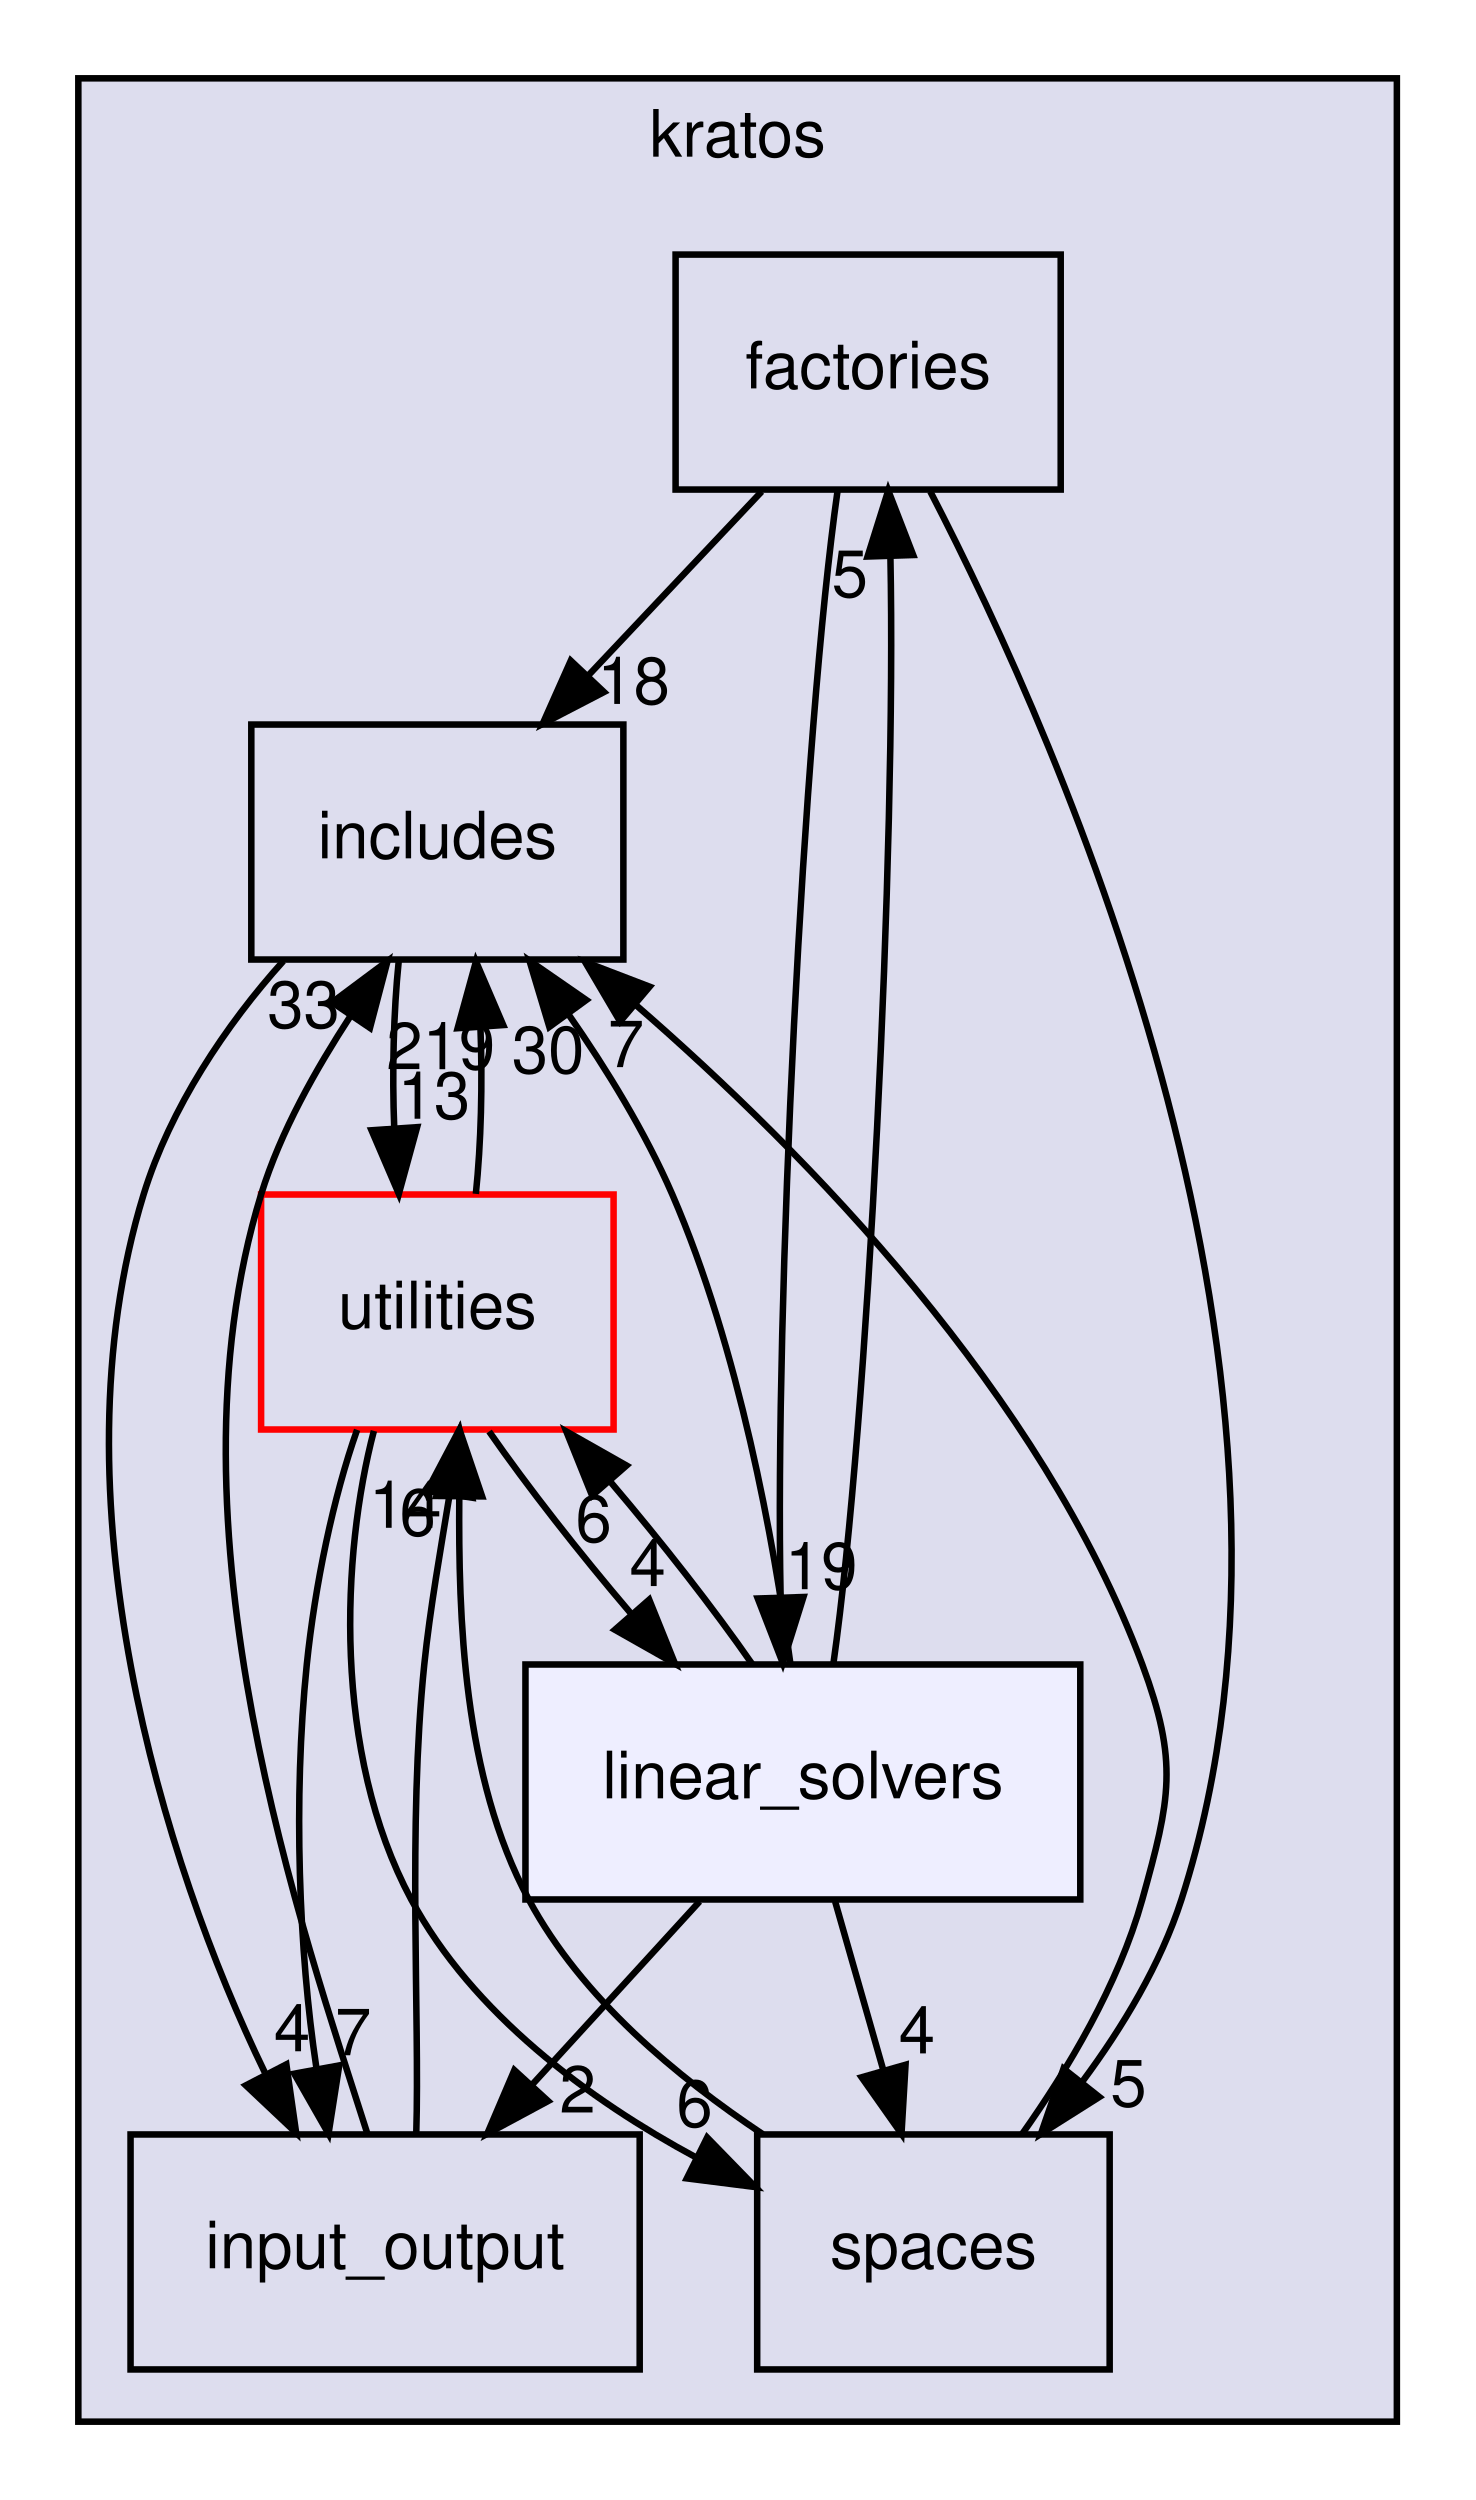
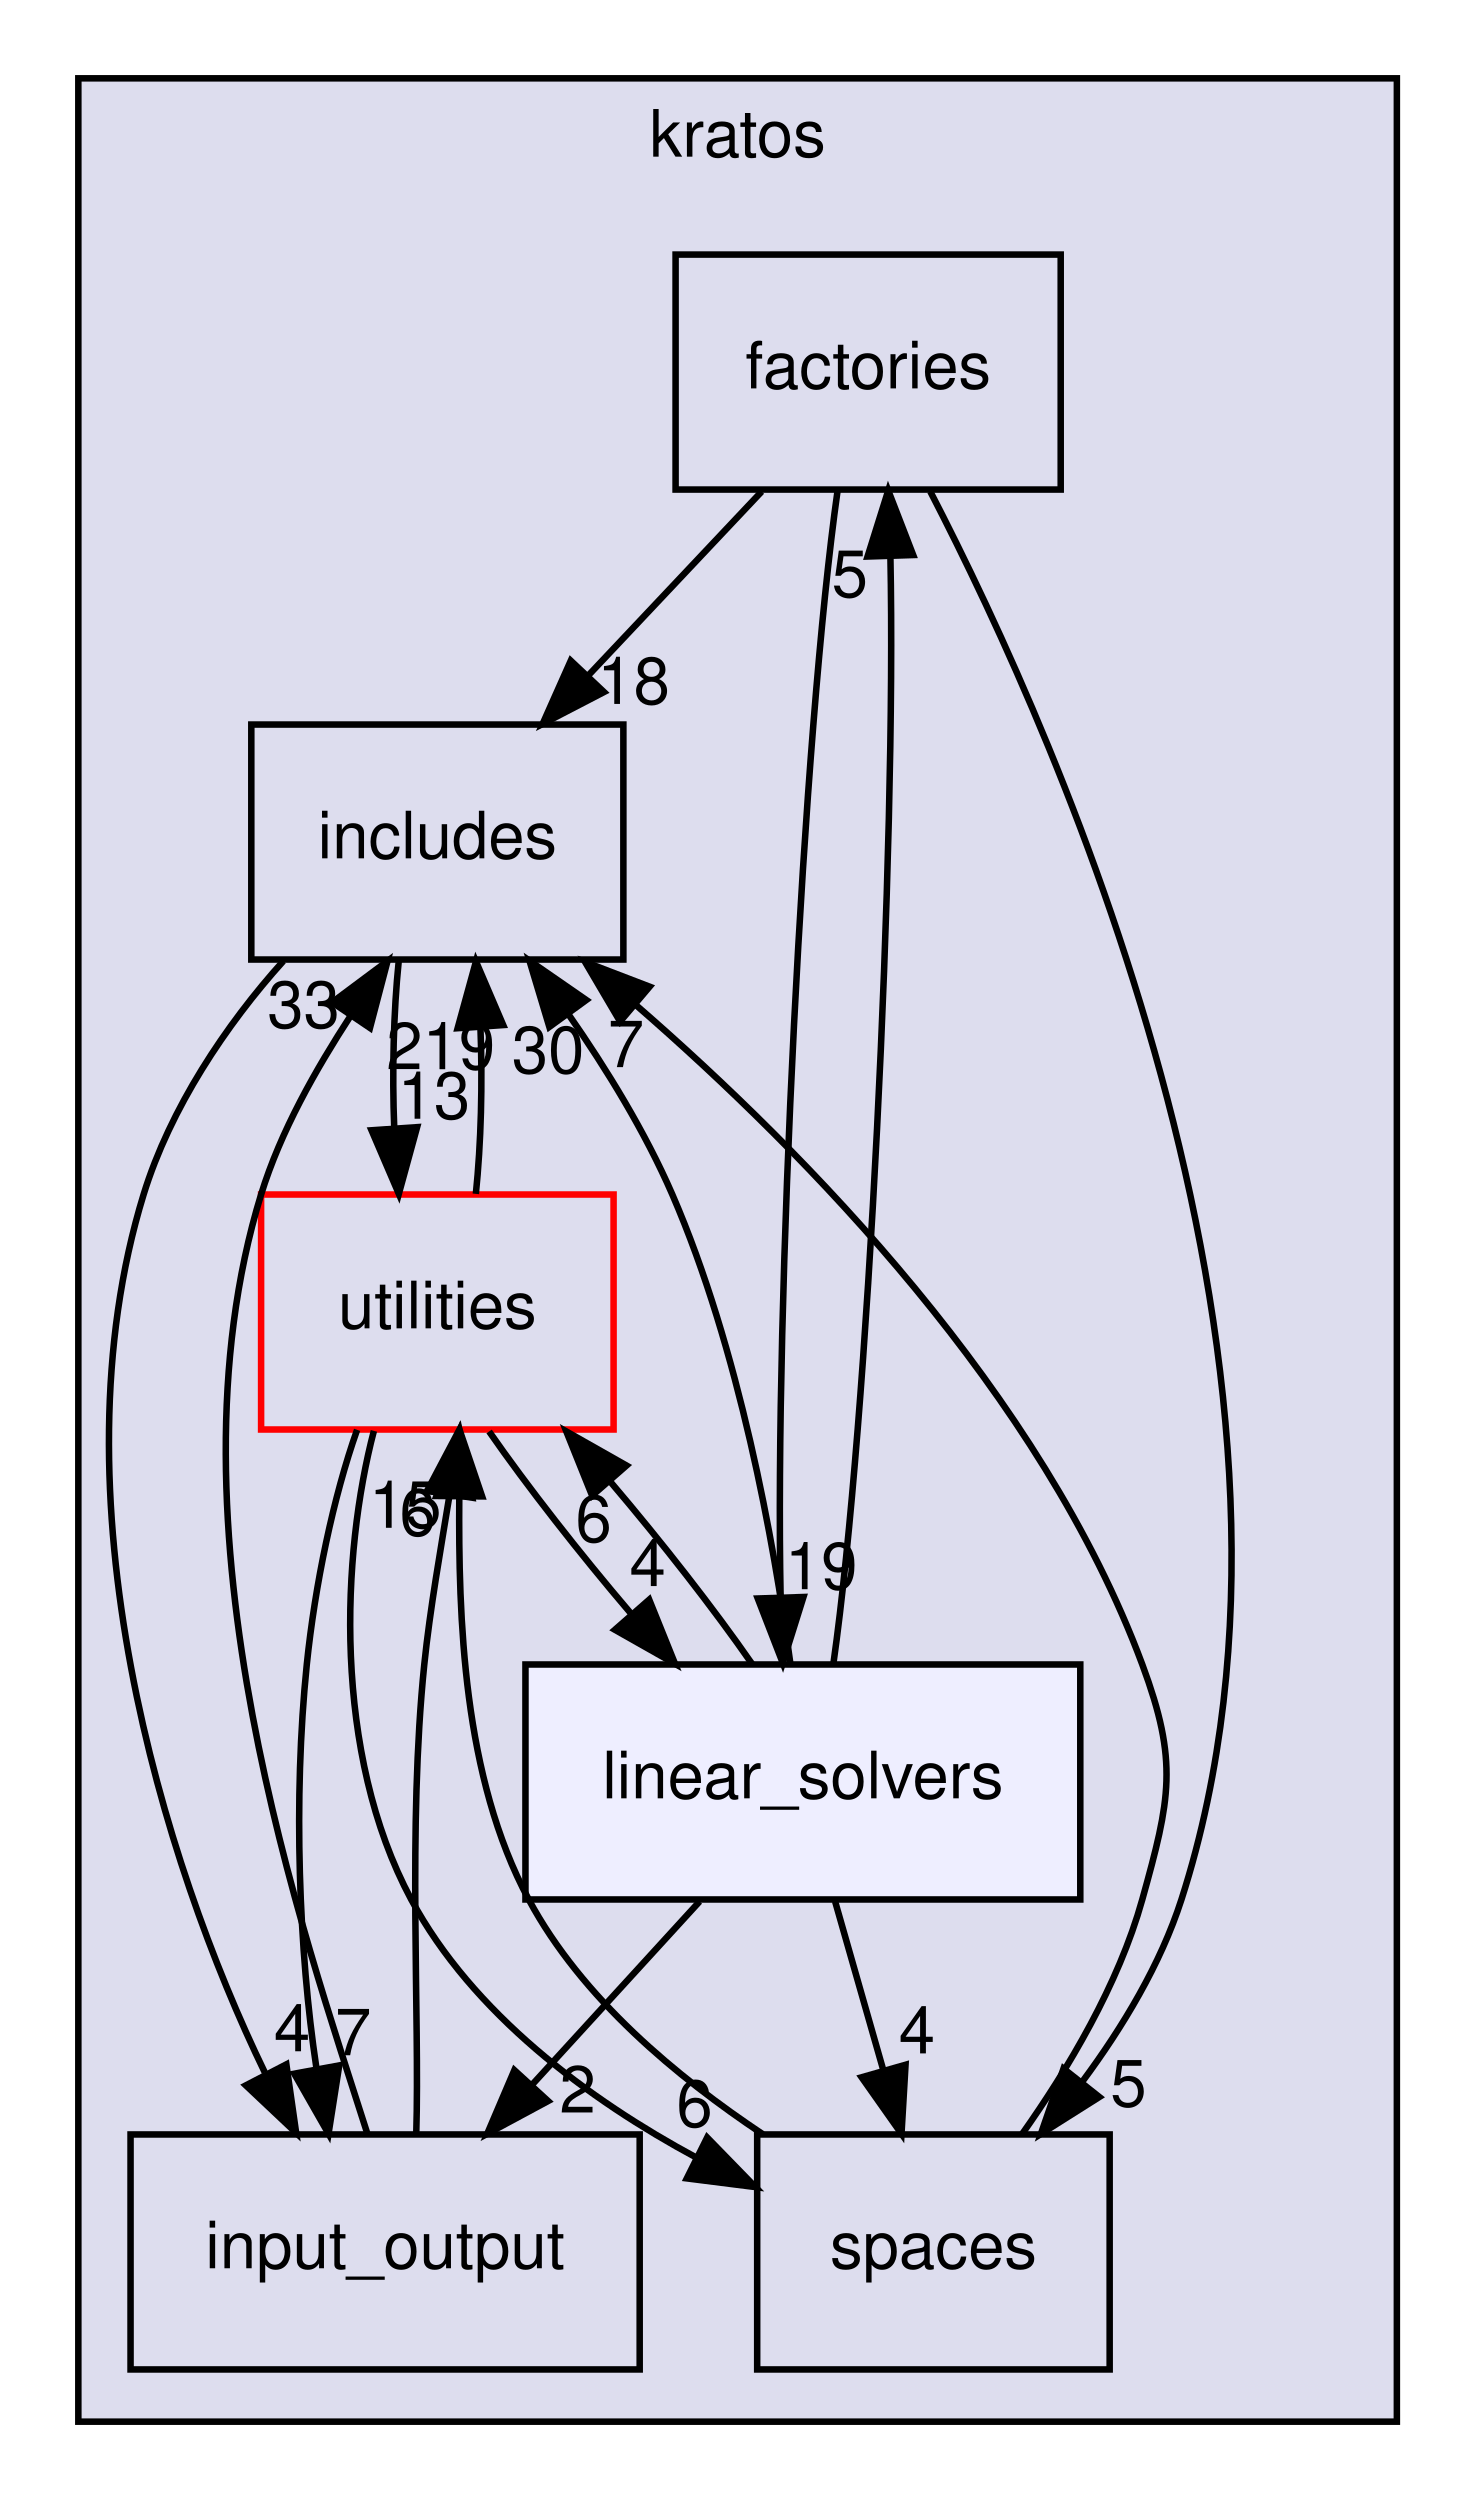
<svg xmlns="http://www.w3.org/2000/svg" xmlns:xlink="http://www.w3.org/1999/xlink" width="226pt" height="383pt" viewBox="0.00 0.00 226.00 383.00">
  <g id="graph0" class="graph" transform="scale(1 1) rotate(0) translate(4 379)">
    <g id="clust1" class="cluster">
      <g id="a_clust1">
        <a xlink:href="dir_8fc3e8efef0bfca4a113d719cbd52afb.html" target="_top" xlink:title="kratos">
          <polygon fill="#ddddee" stroke="black" points="8,-8 8,-367 210,-367 210,-8 8,-8" />
          <text text-anchor="middle" x="109" y="-355" font-family="Helvetica,sans-Serif" font-size="10.00">kratos</text>
        </a>
      </g>
    </g>
    <g id="node1" class="node">
      <g id="a_node1">
        <a xlink:href="dir_4bf86485d60c2e09cb36d324d749dc60.html" target="_top" xlink:title="factories">
          <polygon fill="none" stroke="black" points="158.5,-340 99.5,-340 99.5,-304 158.5,-304 158.5,-340" />
          <text text-anchor="middle" x="129" y="-319.5" font-family="Helvetica,sans-Serif" font-size="10.00">factories</text>
        </a>
      </g>
    </g>
    <g id="node2" class="node">
      <g id="a_node2">
        <a xlink:href="dir_6da2b5da699b6e8099c18b866a052d71.html" target="_top" xlink:title="includes">
          <polygon fill="none" stroke="black" points="91.5,-268 34.5,-268 34.5,-232 91.5,-232 91.5,-268" />
          <text text-anchor="middle" x="63" y="-247.5" font-family="Helvetica,sans-Serif" font-size="10.00">includes</text>
        </a>
      </g>
    </g>
    <g id="edge7" class="edge">
      <path fill="none" stroke="black" d="M112.69,-303.7C104.69,-295.22 94.93,-284.86 86.18,-275.58" />
      <polygon fill="black" stroke="black" points="88.53,-272.98 79.13,-268.1 83.44,-277.78 88.53,-272.98" />
      <g id="a_edge7-headlabel">
        <a xlink:href="dir_000719_000722.html" target="_top" xlink:title="18">
          <text text-anchor="middle" x="93.07" y="-271.15" font-family="Helvetica,sans-Serif" font-size="10.00">18</text>
        </a>
      </g>
    </g>
    <g id="node5" class="node">
      <g id="a_node5">
        <a xlink:href="dir_bd2ce17ba33a86142a4fe49271950777.html" target="_top" xlink:title="spaces">
          <polygon fill="none" stroke="black" points="166,-52 112,-52 112,-16 166,-16 166,-52" />
          <text text-anchor="middle" x="139" y="-31.5" font-family="Helvetica,sans-Serif" font-size="10.00">spaces</text>
        </a>
      </g>
    </g>
    <g id="edge8" class="edge">
      <path fill="none" stroke="black" d="M138.51,-303.72C158.76,-264.62 202.28,-166.64 177,-88 173.81,-78.08 168,-68.44 161.87,-60.17" />
      <polygon fill="black" stroke="black" points="164.42,-57.74 155.46,-52.08 158.93,-62.09 164.42,-57.74" />
      <g id="a_edge8-headlabel">
        <a xlink:href="dir_000719_000763.html" target="_top" xlink:title="5">
          <text text-anchor="middle" x="168.88" y="-56.3" font-family="Helvetica,sans-Serif" font-size="10.00">5</text>
        </a>
      </g>
    </g>
    <g id="node6" class="node">
      <g id="a_node6">
        <a xlink:href="dir_0f2a41a65b424fb18d66414e7dff174e.html" target="_top" xlink:title="linear_solvers">
          <polygon fill="#eeeeff" stroke="black" points="161.5,-124 76.5,-124 76.5,-88 161.5,-88 161.5,-124" />
          <text text-anchor="middle" x="119" y="-103.5" font-family="Helvetica,sans-Serif" font-size="10.00">linear_solvers</text>
        </a>
      </g>
    </g>
    <g id="edge6" class="edge">
      <path fill="none" stroke="black" d="M124.32,-303.85C119.06,-266.83 114.69,-179.18 115.59,-134.39" />
      <polygon fill="black" stroke="black" points="119.09,-134.34 115.92,-124.23 112.09,-134.11 119.09,-134.34" />
      <g id="a_edge6-headlabel">
        <a xlink:href="dir_000719_000726.html" target="_top" xlink:title="19">
          <text text-anchor="middle" x="121.81" y="-135.53" font-family="Helvetica,sans-Serif" font-size="10.00">19</text>
        </a>
      </g>
    </g>
    <g id="node3" class="node">
      <g id="a_node3">
        <a xlink:href="dir_70f98bb657cca0a872199855cac08757.html" target="_top" xlink:title="utilities">
          <polygon fill="none" stroke="red" points="90,-196 36,-196 36,-160 90,-160 90,-196" />
          <text text-anchor="middle" x="63" y="-175.5" font-family="Helvetica,sans-Serif" font-size="10.00">utilities</text>
        </a>
      </g>
    </g>
    <g id="edge15" class="edge">
      <path fill="none" stroke="black" d="M57.08,-231.7C56.29,-223.98 56.06,-214.71 56.4,-206.11" />
      <polygon fill="black" stroke="black" points="59.9,-206.32 57.1,-196.1 52.92,-205.84 59.9,-206.32" />
      <g id="a_edge15-headlabel">
        <a xlink:href="dir_000722_000723.html" target="_top" xlink:title="13">
          <text text-anchor="middle" x="62.48" y="-207.61" font-family="Helvetica,sans-Serif" font-size="10.00">13</text>
        </a>
      </g>
    </g>
    <g id="node4" class="node">
      <g id="a_node4">
        <a xlink:href="dir_a8ba84f8eb43664bd905ad17f89003d4.html" target="_top" xlink:title="input_output">
          <polygon fill="none" stroke="black" points="94,-52 16,-52 16,-16 94,-16 94,-52" />
          <text text-anchor="middle" x="55" y="-31.5" font-family="Helvetica,sans-Serif" font-size="10.00">input_output</text>
        </a>
      </g>
    </g>
    <g id="edge16" class="edge">
      <path fill="none" stroke="black" d="M39.41,-231.77C30.63,-222.03 22.05,-209.18 18,-196 3.79,-149.8 20.9,-93.78 36.58,-61.48" />
      <polygon fill="black" stroke="black" points="39.87,-62.74 41.37,-52.25 33.66,-59.52 39.87,-62.74" />
      <g id="a_edge16-headlabel">
        <a xlink:href="dir_000722_000724.html" target="_top" xlink:title="4">
          <text text-anchor="middle" x="40.74" y="-64.74" font-family="Helvetica,sans-Serif" font-size="10.00">4</text>
        </a>
      </g>
    </g>
    <g id="edge10" class="edge">
      <path fill="none" stroke="black" d="M68.9,-196.1C69.7,-203.79 69.94,-213.05 69.6,-221.67" />
      <polygon fill="black" stroke="black" points="66.11,-221.48 68.92,-231.7 73.09,-221.96 66.11,-221.48" />
      <g id="a_edge10-headlabel">
        <a xlink:href="dir_000723_000722.html" target="_top" xlink:title="219">
          <text text-anchor="middle" x="63.52" y="-215.2" font-family="Helvetica,sans-Serif" font-size="10.00">219</text>
        </a>
      </g>
    </g>
    <g id="edge11" class="edge">
      <path fill="none" stroke="black" d="M50.71,-159.95C47.06,-149.63 44.25,-136.15 43,-124 40.88,-103.37 41.81,-79.92 44.46,-62.27" />
      <polygon fill="black" stroke="black" points="47.97,-62.58 46.33,-52.11 41.08,-61.31 47.97,-62.58" />
      <g id="a_edge11-headlabel">
        <a xlink:href="dir_000723_000724.html" target="_top" xlink:title="7">
          <text text-anchor="middle" x="50.11" y="-64.13" font-family="Helvetica,sans-Serif" font-size="10.00">7</text>
        </a>
      </g>
    </g>
    <g id="edge12" class="edge">
      <path fill="none" stroke="black" d="M53.28,-159.79C48.33,-140.97 46.92,-110.5 59,-88 68.33,-70.62 86.13,-57.35 102.71,-48.44" />
      <polygon fill="black" stroke="black" points="104.34,-51.53 111.73,-43.94 101.22,-45.27 104.34,-51.53" />
      <g id="a_edge12-headlabel">
        <a xlink:href="dir_000723_000763.html" target="_top" xlink:title="6">
          <text text-anchor="middle" x="102.4" y="-53.18" font-family="Helvetica,sans-Serif" font-size="10.00">6</text>
        </a>
      </g>
    </g>
    <g id="edge9" class="edge">
      <path fill="none" stroke="black" d="M70.93,-159.7C76.77,-151.3 84.77,-141.07 92.62,-131.86" />
      <polygon fill="black" stroke="black" points="95.46,-133.93 99.42,-124.1 90.2,-129.32 95.46,-133.93" />
      <g id="a_edge9-headlabel">
        <a xlink:href="dir_000723_000726.html" target="_top" xlink:title="4">
          <text text-anchor="middle" x="95.22" y="-136.01" font-family="Helvetica,sans-Serif" font-size="10.00">4</text>
        </a>
      </g>
    </g>
    <g id="edge17" class="edge">
      <path fill="none" stroke="black" d="M52.24,-52.25C42.77,-82.09 20.32,-145.02 36,-196 38.98,-205.68 44.39,-215.18 49.73,-223.4" />
      <polygon fill="black" stroke="black" points="46.88,-225.44 55.37,-231.77 52.68,-221.52 46.88,-225.44" />
      <g id="a_edge17-headlabel">
        <a xlink:href="dir_000724_000722.html" target="_top" xlink:title="33">
          <text text-anchor="middle" x="42.51" y="-221.54" font-family="Helvetica,sans-Serif" font-size="10.00">33</text>
        </a>
      </g>
    </g>
    <g id="edge18" class="edge">
      <path fill="none" stroke="black" d="M59.77,-52.11C60.32,-70.06 58.44,-99.09 61,-124 61.88,-132.54 63.53,-141.74 64.88,-150.04" />
      <polygon fill="black" stroke="black" points="61.42,-150.58 66.36,-159.95 68.35,-149.55 61.42,-150.58" />
      <g id="a_edge18-headlabel">
-         <a xlink:href="dir_000724_000723.html" target="_top" xlink:title="14">
-           <text text-anchor="middle" x="58.09" y="-144.94" font-family="Helvetica,sans-Serif" font-size="10.00">14</text>
+         <a xlink:href="dir_000724_000723.html" target="_top" xlink:title="15">
+           <text text-anchor="middle" x="58.09" y="-144.94" font-family="Helvetica,sans-Serif" font-size="10.00">15</text>
        </a>
      </g>
    </g>
    <g id="edge13" class="edge">
      <path fill="none" stroke="black" d="M152.56,-52.03C159.56,-61.91 167.37,-74.95 171,-88 175.29,-103.41 176.57,-109 171,-124 155.62,-165.42 119.64,-202.26 93.42,-225.03" />
      <polygon fill="black" stroke="black" points="91,-222.5 85.63,-231.63 95.52,-227.84 91,-222.5" />
      <g id="a_edge13-headlabel">
        <a xlink:href="dir_000763_000722.html" target="_top" xlink:title="7">
          <text text-anchor="middle" x="91.9" y="-215.51" font-family="Helvetica,sans-Serif" font-size="10.00">7</text>
        </a>
      </g>
    </g>
    <g id="edge14" class="edge">
      <path fill="none" stroke="black" d="M112.86,-52.04C99.76,-60.78 85.15,-72.82 77,-88 66.9,-106.81 66.23,-131.18 66.36,-149.67" />
      <polygon fill="black" stroke="black" points="62.86,-149.82 66.46,-159.79 69.86,-149.75 62.86,-149.82" />
      <g id="a_edge14-headlabel">
        <a xlink:href="dir_000763_000723.html" target="_top" xlink:title="6">
          <text text-anchor="middle" x="59.98" y="-143.75" font-family="Helvetica,sans-Serif" font-size="10.00">6</text>
        </a>
      </g>
    </g>
    <g id="edge1" class="edge">
      <path fill="none" stroke="black" d="M123.69,-124.23C128.95,-161.32 133.32,-248.98 132.41,-293.71" />
      <polygon fill="black" stroke="black" points="128.91,-293.74 132.08,-303.85 135.9,-293.97 128.91,-293.74" />
      <g id="a_edge1-headlabel">
        <a xlink:href="dir_000726_000719.html" target="_top" xlink:title="5">
          <text text-anchor="middle" x="126.19" y="-287.55" font-family="Helvetica,sans-Serif" font-size="10.00">5</text>
        </a>
      </g>
    </g>
    <g id="edge2" class="edge">
      <path fill="none" stroke="black" d="M117.06,-124.33C114.56,-142.71 109.26,-172.31 99,-196 94.86,-205.54 88.95,-215.19 83.1,-223.59" />
      <polygon fill="black" stroke="black" points="80.16,-221.68 77.11,-231.83 85.82,-225.8 80.16,-221.68" />
      <g id="a_edge2-headlabel">
        <a xlink:href="dir_000726_000722.html" target="_top" xlink:title="30">
          <text text-anchor="middle" x="79.97" y="-214.6" font-family="Helvetica,sans-Serif" font-size="10.00">30</text>
        </a>
      </g>
    </g>
    <g id="edge3" class="edge">
      <path fill="none" stroke="black" d="M111.21,-124.1C105.4,-132.47 97.42,-142.69 89.57,-151.92" />
      <polygon fill="black" stroke="black" points="86.71,-149.87 82.76,-159.7 91.98,-154.48 86.71,-149.87" />
      <g id="a_edge3-headlabel">
        <a xlink:href="dir_000726_000723.html" target="_top" xlink:title="6">
          <text text-anchor="middle" x="86.94" y="-142.79" font-family="Helvetica,sans-Serif" font-size="10.00">6</text>
        </a>
      </g>
    </g>
    <g id="edge4" class="edge">
      <path fill="none" stroke="black" d="M103.18,-87.7C95.43,-79.22 85.96,-68.86 77.48,-59.58" />
      <polygon fill="black" stroke="black" points="79.97,-57.12 70.64,-52.1 74.8,-61.85 79.97,-57.12" />
      <g id="a_edge4-headlabel">
        <a xlink:href="dir_000726_000724.html" target="_top" xlink:title="2">
          <text text-anchor="middle" x="84.49" y="-55.36" font-family="Helvetica,sans-Serif" font-size="10.00">2</text>
        </a>
      </g>
    </g>
    <g id="edge5" class="edge">
      <path fill="none" stroke="black" d="M123.94,-87.7C126.17,-79.9 128.85,-70.51 131.33,-61.83" />
      <polygon fill="black" stroke="black" points="134.73,-62.68 134.11,-52.1 128,-60.76 134.73,-62.68" />
      <g id="a_edge5-headlabel">
        <a xlink:href="dir_000726_000763.html" target="_top" xlink:title="4">
          <text text-anchor="middle" x="136.47" y="-64.42" font-family="Helvetica,sans-Serif" font-size="10.00">4</text>
        </a>
      </g>
    </g>
  </g>
</svg>
